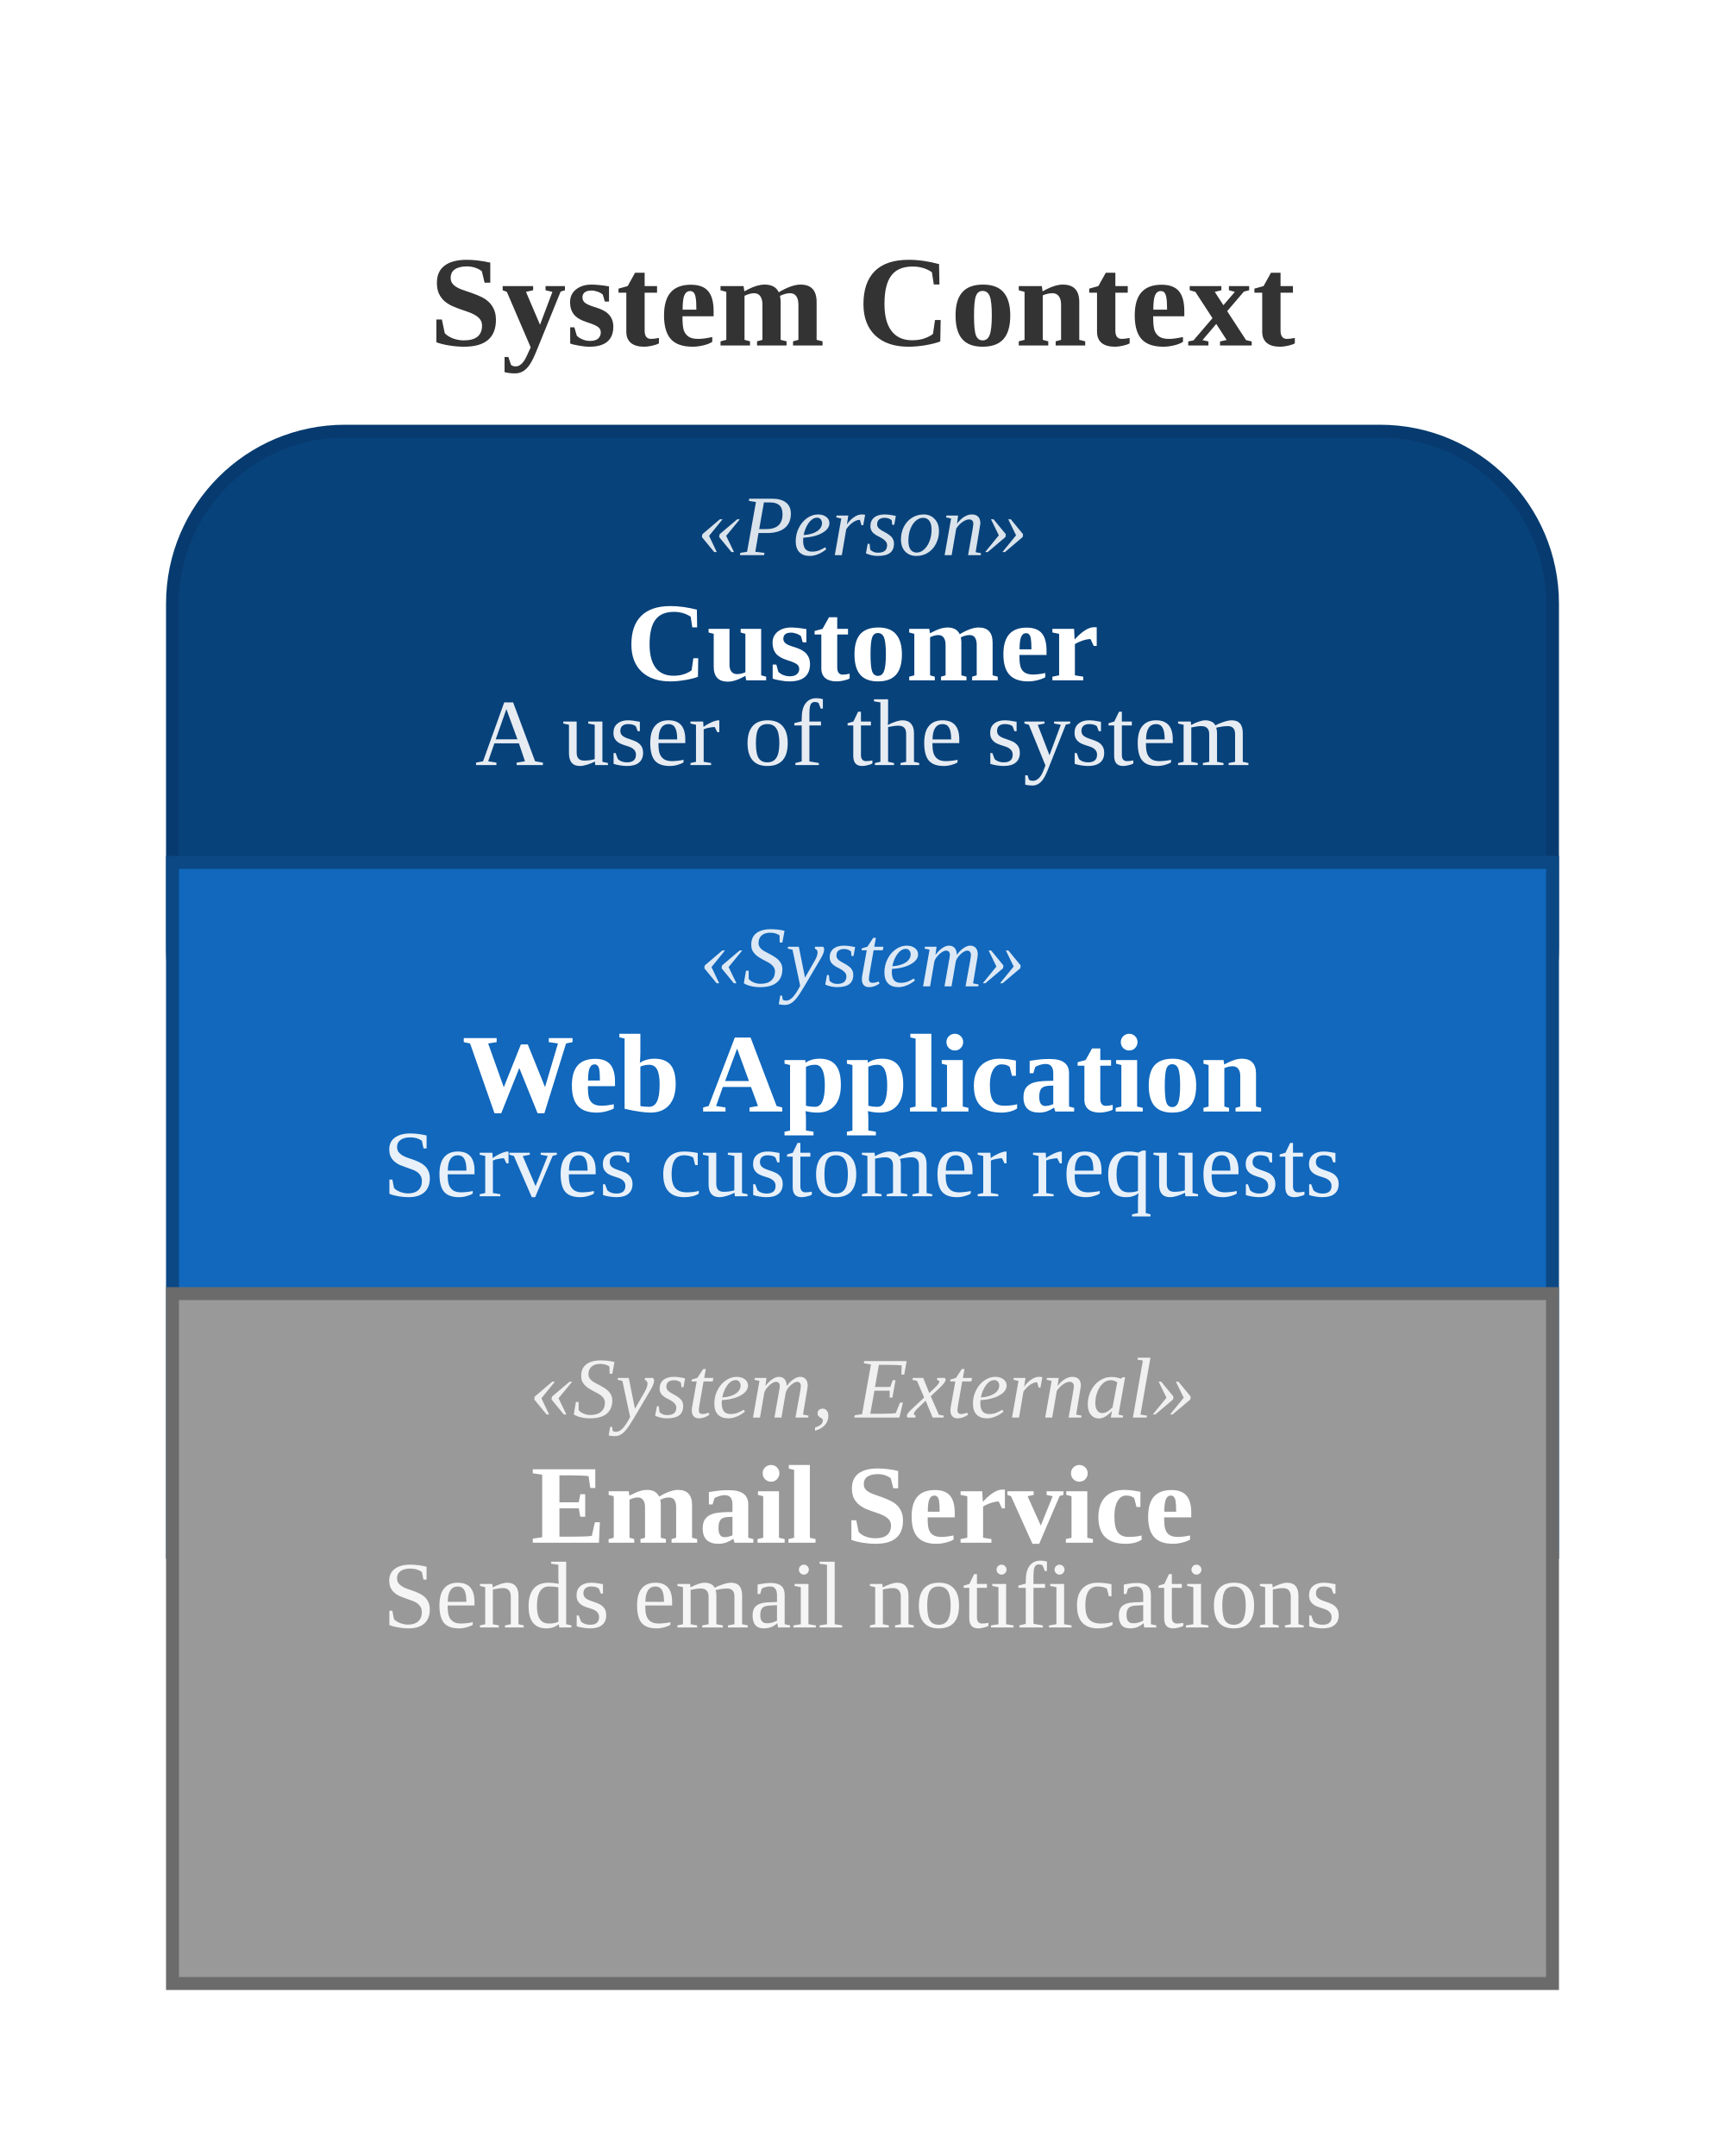
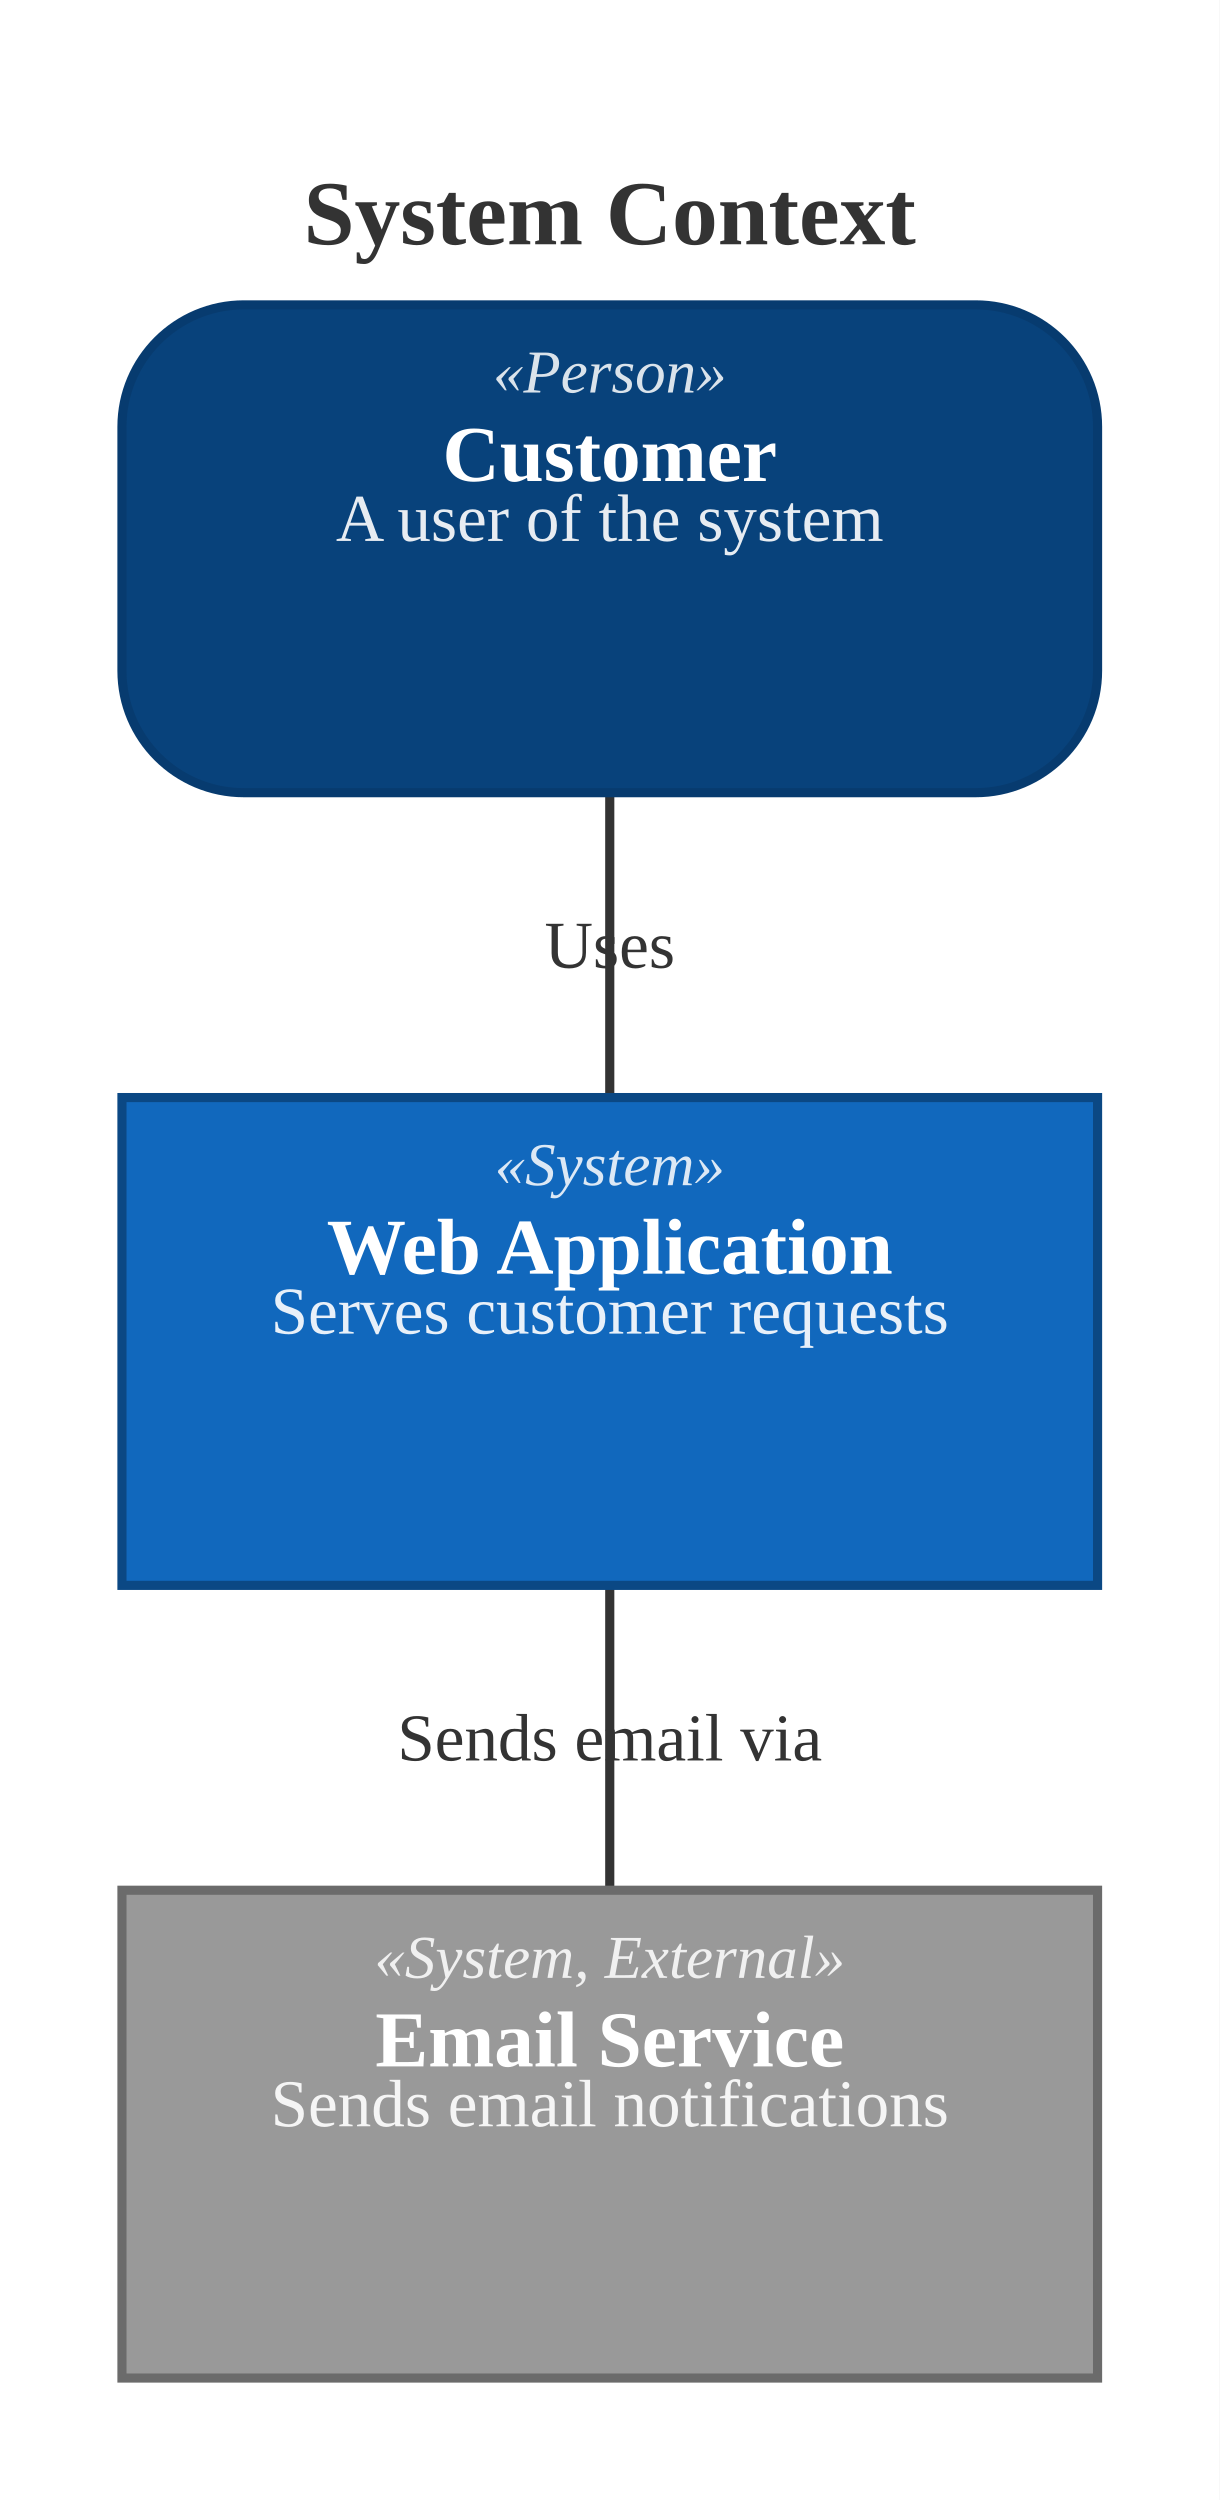
- <svg xmlns="http://www.w3.org/2000/svg" viewBox="0 0 200.00 250.00">
+ <svg xmlns="http://www.w3.org/2000/svg" viewBox="0 0 200.00 410.00">
  <defs>
    <marker id="c4-arrow" viewBox="0 0 10 10" refX="9.00" refY="5.00" markerWidth="8.00" markerHeight="8.00" orient="auto">
      <polygon points="0,0 10,5 0,10" style="fill:#333" />
    </marker>
  </defs>
-   <rect x="0.00" y="0.00" width="200.00" height="250.00" style="fill:#fff;stroke:none" />
+   <rect x="0.00" y="0.00" width="200.00" height="410.00" style="fill:#fff;stroke:none" />
  <text x="100.00" y="35.00" text-anchor="middle" dominant-baseline="central" style="fill:#333;font-size:15px;font-weight:bold">System Context</text>
-   <line x1="100.00" y1="90.00" x2="100.00" y2="140.00" style="stroke:#333;stroke-width:1.5;fill:none" marker-end="url(#c4-arrow)" />
-   <text x="100.00" y="115.00" text-anchor="middle" dominant-baseline="central" style="fill:#333;font-size:11px">Uses</text>
-   <line x1="100.00" y1="140.00" x2="100.00" y2="190.00" style="stroke:#333;stroke-width:1.5;fill:none" marker-end="url(#c4-arrow)" />
-   <text x="100.00" y="165.00" text-anchor="middle" dominant-baseline="central" style="fill:#333;font-size:11px">Sends email via</text>
+   <line x1="100.00" y1="90.00" x2="100.00" y2="220.00" style="stroke:#333;stroke-width:1.5;fill:none" marker-end="url(#c4-arrow)" />
+   <text x="100.00" y="155.00" text-anchor="middle" dominant-baseline="central" style="fill:#333;font-size:11px">Uses</text>
+   <line x1="100.00" y1="220.00" x2="100.00" y2="350.00" style="stroke:#333;stroke-width:1.5;fill:none" marker-end="url(#c4-arrow)" />
+   <text x="100.00" y="285.00" text-anchor="middle" dominant-baseline="central" style="fill:#333;font-size:11px">Sends email via</text>
  <rect x="20.00" y="50.00" width="160.00" height="80.00" rx="20.00" ry="20.00" style="fill:#08427B;stroke:#073B6F;stroke-width:1.5" />
  <text x="100.00" y="61.00" text-anchor="middle" dominant-baseline="central" style="fill:white;font-size:10px;font-style:italic;opacity:0.85">«Person»</text>
  <text x="100.00" y="74.50" text-anchor="middle" dominant-baseline="central" style="fill:white;font-size:13px;font-weight:bold">Customer</text>
  <text x="100.00" y="85.00" text-anchor="middle" dominant-baseline="central" style="fill:white;font-size:11px;opacity:0.9">A user of the system</text>
-   <rect x="20.00" y="100.00" width="160.00" height="80.00" style="fill:#1168BD;stroke:#0B4884;stroke-width:1.5" />
-   <text x="100.00" y="111.00" text-anchor="middle" dominant-baseline="central" style="fill:white;font-size:10px;font-style:italic;opacity:0.85">«System»</text>
-   <text x="100.00" y="124.50" text-anchor="middle" dominant-baseline="central" style="fill:white;font-size:13px;font-weight:bold">Web Application</text>
-   <text x="100.00" y="135.00" text-anchor="middle" dominant-baseline="central" style="fill:white;font-size:11px;opacity:0.9">Serves customer requests</text>
-   <rect x="20.00" y="150.00" width="160.00" height="80.00" style="fill:#999999;stroke:#6B6B6B;stroke-width:1.5" />
-   <text x="100.00" y="161.00" text-anchor="middle" dominant-baseline="central" style="fill:white;font-size:10px;font-style:italic;opacity:0.85">«System, External»</text>
-   <text x="100.00" y="174.50" text-anchor="middle" dominant-baseline="central" style="fill:white;font-size:13px;font-weight:bold">Email Service</text>
-   <text x="100.00" y="185.00" text-anchor="middle" dominant-baseline="central" style="fill:white;font-size:11px;opacity:0.9">Sends email notifications</text>
+   <rect x="20.00" y="180.00" width="160.00" height="80.00" style="fill:#1168BD;stroke:#0B4884;stroke-width:1.5" />
+   <text x="100.00" y="191.00" text-anchor="middle" dominant-baseline="central" style="fill:white;font-size:10px;font-style:italic;opacity:0.85">«System»</text>
+   <text x="100.00" y="204.50" text-anchor="middle" dominant-baseline="central" style="fill:white;font-size:13px;font-weight:bold">Web Application</text>
+   <text x="100.00" y="215.00" text-anchor="middle" dominant-baseline="central" style="fill:white;font-size:11px;opacity:0.9">Serves customer requests</text>
+   <rect x="20.00" y="310.00" width="160.00" height="80.00" style="fill:#999999;stroke:#6B6B6B;stroke-width:1.5" />
+   <text x="100.00" y="321.00" text-anchor="middle" dominant-baseline="central" style="fill:white;font-size:10px;font-style:italic;opacity:0.85">«System, External»</text>
+   <text x="100.00" y="334.50" text-anchor="middle" dominant-baseline="central" style="fill:white;font-size:13px;font-weight:bold">Email Service</text>
+   <text x="100.00" y="345.00" text-anchor="middle" dominant-baseline="central" style="fill:white;font-size:11px;opacity:0.9">Sends email notifications</text>
</svg>
